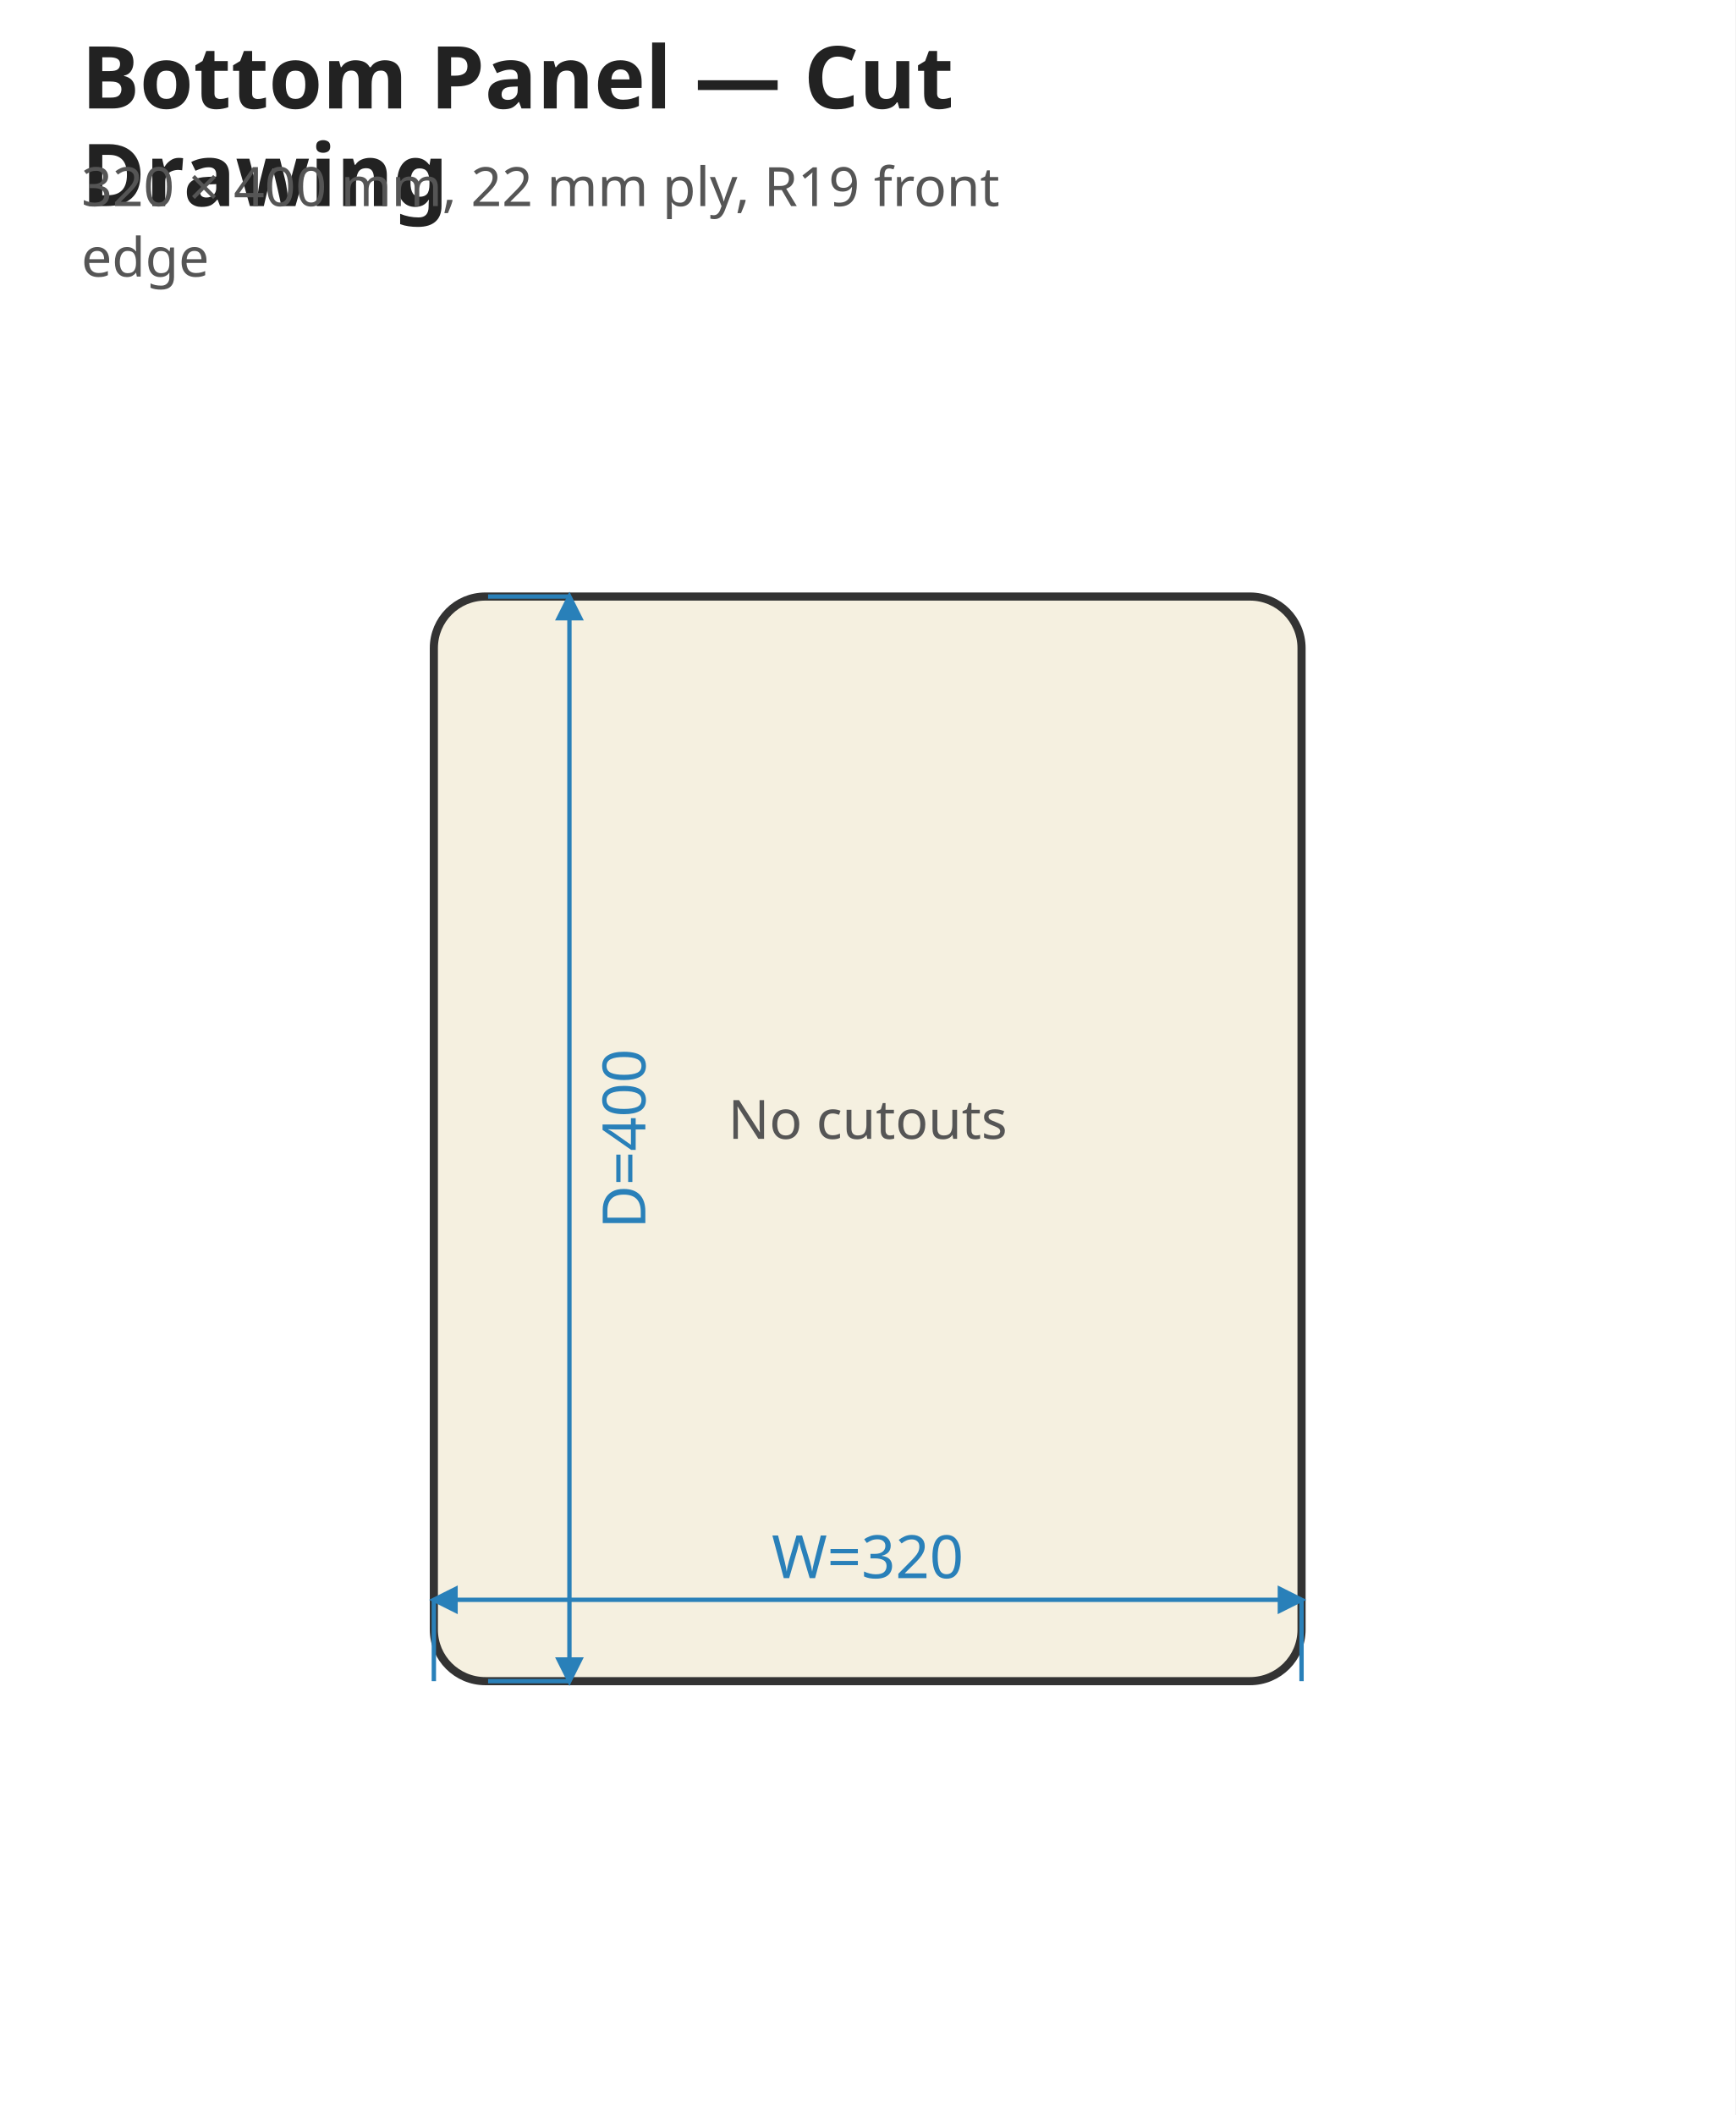
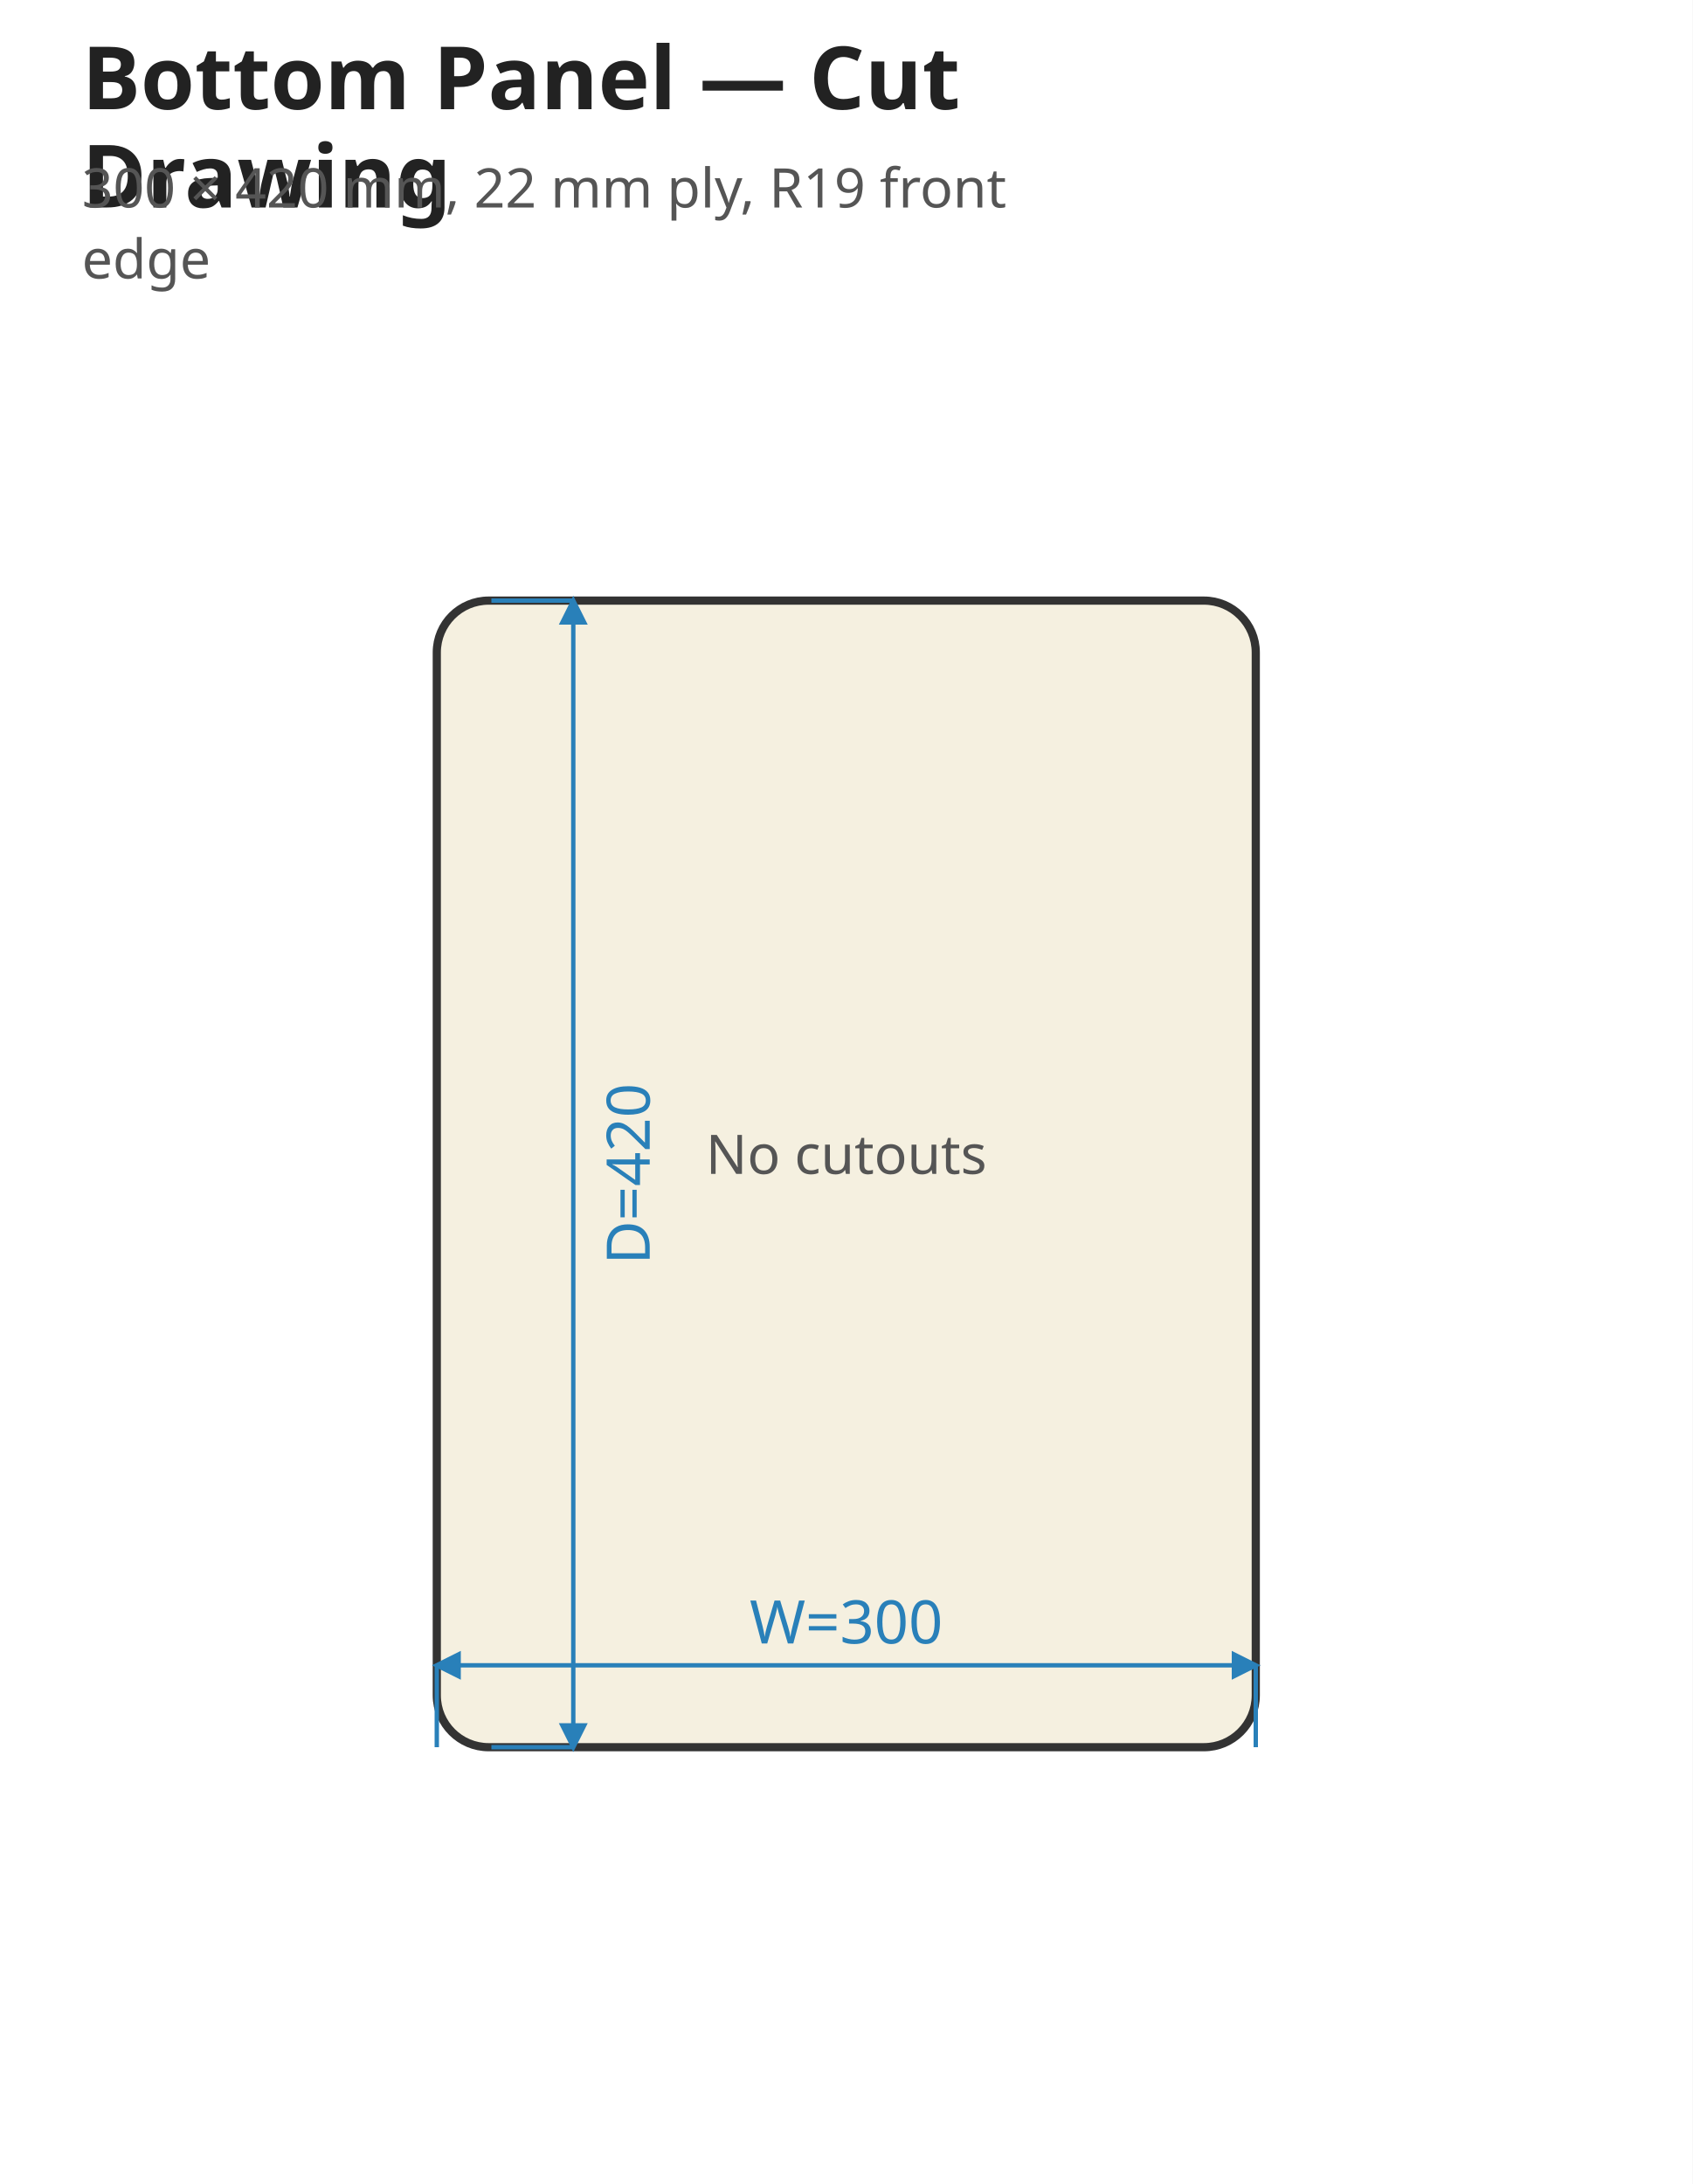
- <svg xmlns="http://www.w3.org/2000/svg" width="320" height="390" viewBox="0 0 320 390">
+ <svg xmlns="http://www.w3.org/2000/svg" width="310" height="400" viewBox="0 0 310 400">
  <style>.panel { fill: #f5f0e0; stroke: #333; stroke-width: 1.5; }
.cutout { fill: none; stroke: #c0392b; stroke-width: 1.2; stroke-dasharray: 6,3; }
.rebate { fill: #faebe0; stroke: #e67e22; stroke-width: 1.0; stroke-dasharray: 4,2; }
.pilot { fill: #333; }
.dim-line { stroke: #2980b9; stroke-width: 0.8; fill: none; }
.dim-text { fill: #2980b9; font-family: sans-serif; font-size: 11px; text-anchor: middle; }
.dim-text-v { fill: #2980b9; font-family: sans-serif; font-size: 11px; text-anchor: middle; }
.label { fill: #333; font-family: sans-serif; font-size: 12px; text-anchor: middle; font-weight: bold; }
.label-sm { fill: #555; font-family: sans-serif; font-size: 10px; text-anchor: middle; }
.label-driver { fill: #c0392b; font-family: sans-serif; font-size: 11px; text-anchor: middle; font-weight: bold; }
.title-text { fill: #222; font-family: sans-serif; font-size: 16px; font-weight: bold; }
.subtitle { fill: #555; font-family: sans-serif; font-size: 10px; }
.note { fill: #555; font-family: sans-serif; font-size: 10px; }
.arrow { stroke: #2980b9; stroke-width: 0.8; fill: #2980b9; }
.center-line { stroke: #888; stroke-width: 0.5; stroke-dasharray: 8,3,2,3; }
</style>
-   <rect width="320" height="390" fill="white" />
+   <rect width="310" height="400" fill="white" />
  <text x="15.0" y="20.0" class="title-text">Bottom Panel — Cut</text>
  <text x="15.0" y="38.0" class="title-text">Drawing</text>
-   <text x="15.0" y="38.0" class="subtitle">320 × 400 mm, 22 mm ply, R19 front</text>
+   <text x="15.0" y="38.0" class="subtitle">300 × 420 mm, 22 mm ply, R19 front</text>
  <text x="15.0" y="51.0" class="subtitle">edge</text>
-   <rect x="80.0" y="110.0" width="160.0" height="200.0" rx="9.5" ry="9.5" class="panel" />
-   <line x1="80.0" y1="310.0" x2="80.0" y2="295.0" class="dim-line" />
-   <line x1="240.0" y1="310.0" x2="240.0" y2="295.0" class="dim-line" />
-   <line x1="80.0" y1="295.0" x2="240.0" y2="295.0" class="dim-line" />
-   <polygon points="80.0,295.0 84.0,293.0 84.0,297.0" class="arrow" />
-   <polygon points="240.0,295.0 236.0,293.0 236.0,297.0" class="arrow" />
-   <text x="160.0" y="291.0" class="dim-text">W=320</text>
+   <rect x="80.0" y="110.0" width="150.0" height="210.0" rx="9.5" ry="9.5" class="panel" />
+   <line x1="80.0" y1="320.0" x2="80.0" y2="305.0" class="dim-line" />
+   <line x1="230.0" y1="320.0" x2="230.0" y2="305.0" class="dim-line" />
+   <line x1="80.0" y1="305.0" x2="230.0" y2="305.0" class="dim-line" />
+   <polygon points="80.0,305.0 84.0,303.0 84.0,307.0" class="arrow" />
+   <polygon points="230.0,305.0 226.0,303.0 226.0,307.0" class="arrow" />
+   <text x="155.0" y="301.0" class="dim-text">W=300</text>
  <line x1="90.0" y1="110.0" x2="105.0" y2="110.0" class="dim-line" />
-   <line x1="90.0" y1="310.0" x2="105.0" y2="310.0" class="dim-line" />
-   <line x1="105.0" y1="110.0" x2="105.0" y2="310.0" class="dim-line" />
+   <line x1="90.0" y1="320.0" x2="105.0" y2="320.0" class="dim-line" />
+   <line x1="105.0" y1="110.0" x2="105.0" y2="320.0" class="dim-line" />
  <polygon points="105.0,110.0 103.0,114.0 107.0,114.0" class="arrow" />
-   <polygon points="105.0,310.0 103.0,306.0 107.0,306.0" class="arrow" />
-   <text x="119.0" y="210.0" class="dim-text-v" transform="rotate(-90 119.0 210.0)">D=400</text>
-   <text x="160.0" y="210.0" class="label-sm">No cutouts</text>
+   <polygon points="105.0,320.0 103.0,316.0 107.0,316.0" class="arrow" />
+   <text x="119.0" y="215.0" class="dim-text-v" transform="rotate(-90 119.0 215.0)">D=420</text>
+   <text x="155.0" y="215.0" class="label-sm">No cutouts</text>
</svg>
